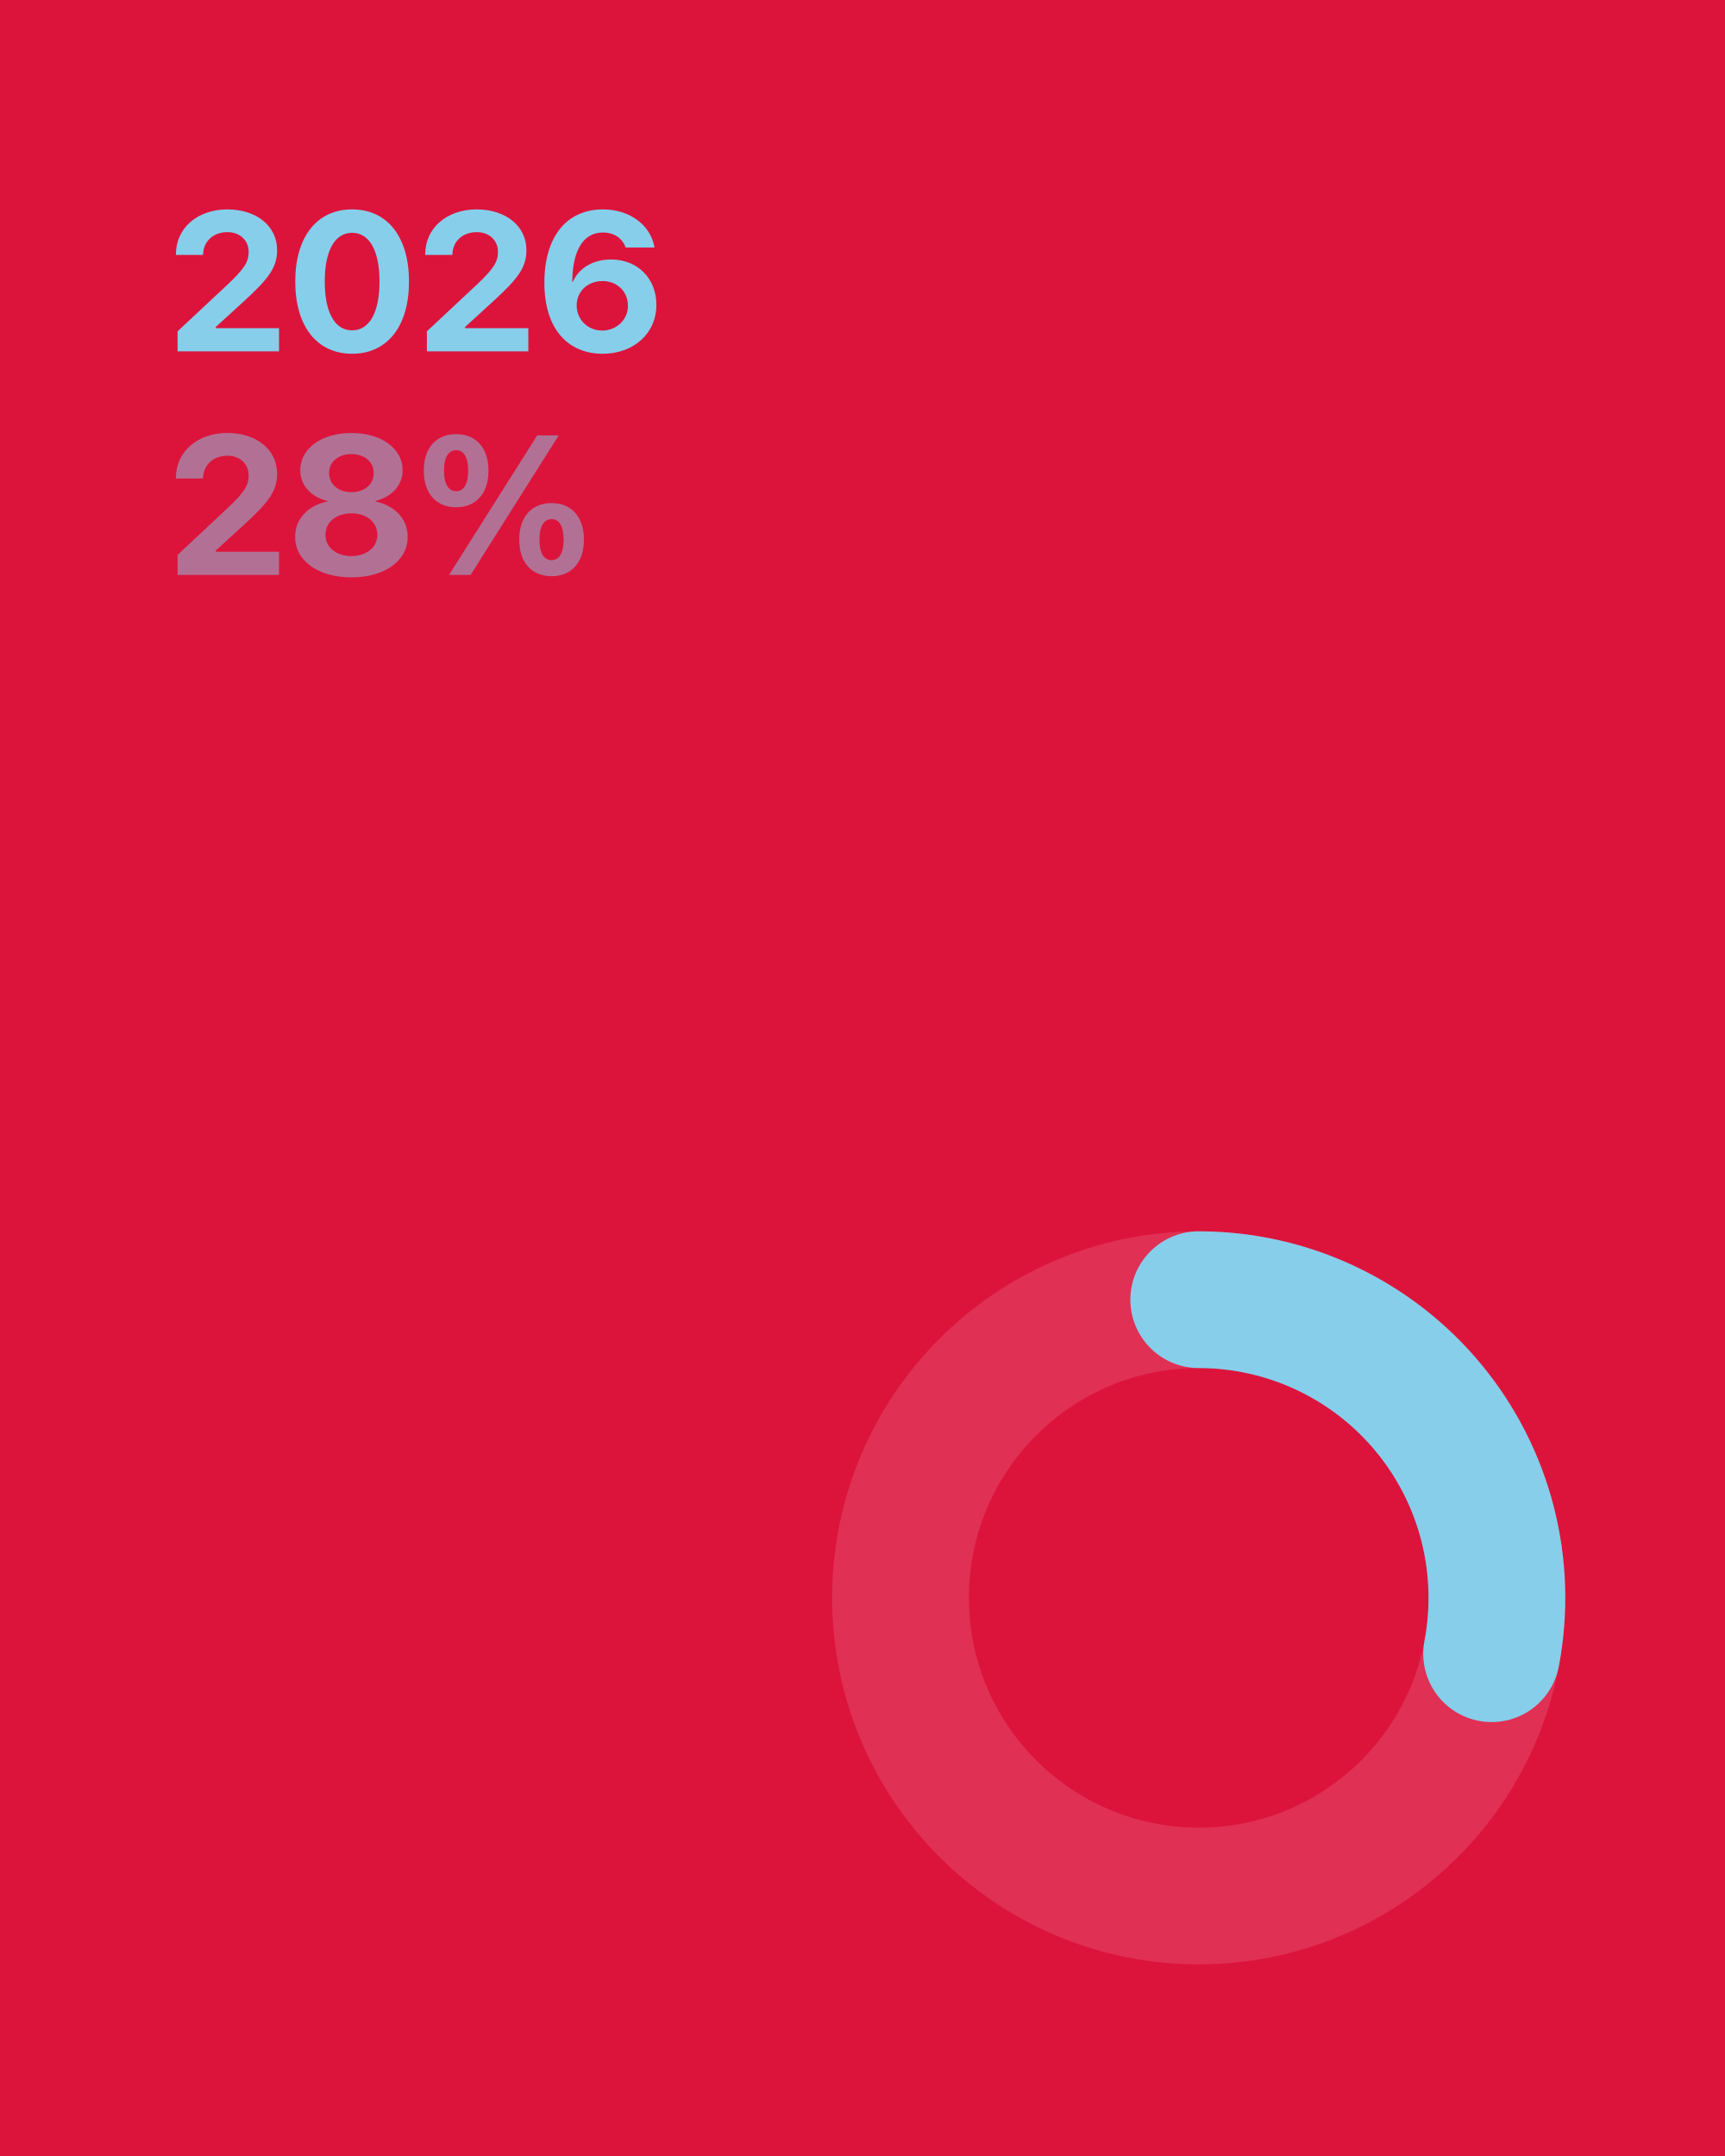
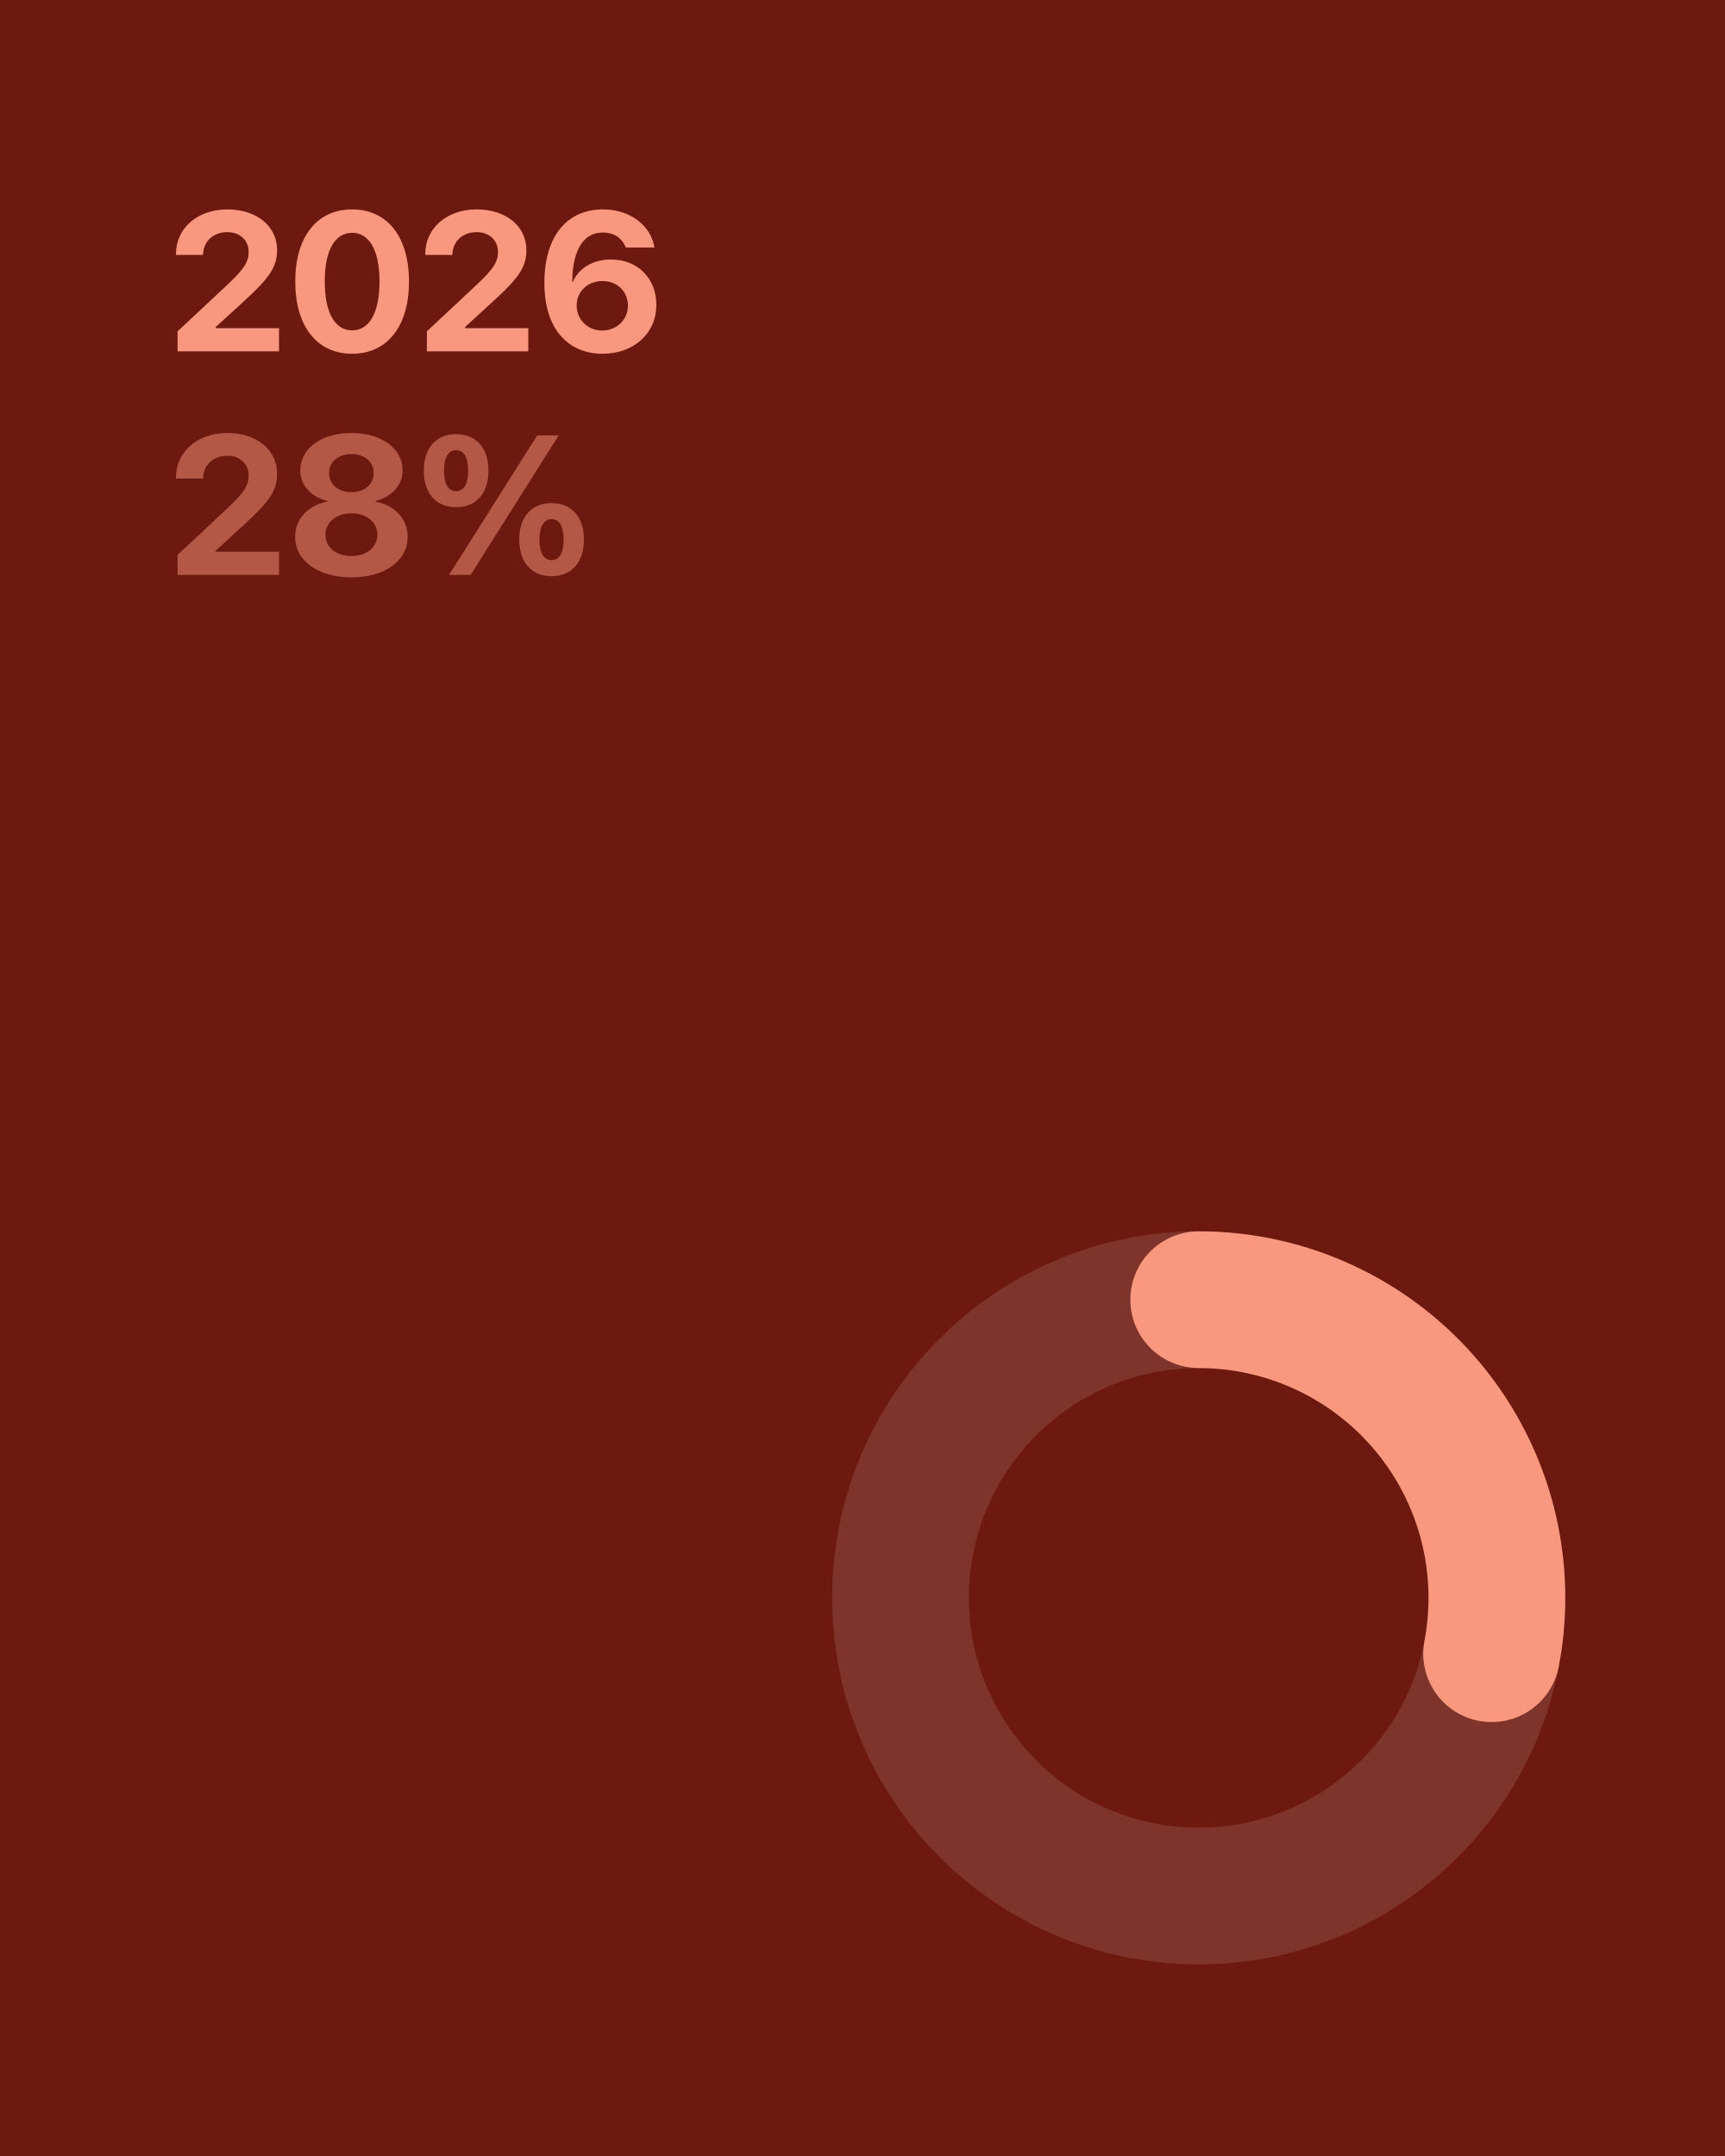
<svg xmlns="http://www.w3.org/2000/svg" viewBox="0 0 1080 1350" width="1080" height="1350">
-   <rect width="1080" height="1350" fill="#DC143C" />
+   <rect width="1080" height="1350" fill="#6D190F" />
  <circle opacity="0.12" cx="750.5" cy="1000.5" r="186.692" fill="none" stroke="#FFFFFF" stroke-width="85.617" />
-   <path d="M750.5 813.808 A186.692 186.692 0 0 1 933.885 1035.483" fill="none" stroke="#87CEEB" stroke-width="85.617" stroke-linecap="round" stroke-linejoin="round" />
-   <path d="M111.18 220L174.69 220L174.69 205.47L135.09 205.47L135.09 204.74L153.38 188.03C168.45 174.17 173.48 167.26 173.48 156.67L173.48 156.55C173.48 141.65 160.76 131.12 142.30 131.12C123.83 131.12 110.15 142.68 110.15 159.15L110.15 159.63L127.10 159.63L127.16 159.09C127.40 151.22 133.46 145.35 142.42 145.35C150.17 145.35 155.62 150.43 155.68 157.58L155.68 157.70C155.68 163.75 153.32 168.05 142.05 178.59L111.18 207.47ZM220.46 221.51C242.62 221.51 256.06 204.14 256.06 176.35L256.06 176.22C256.06 148.43 242.62 131.12 220.46 131.12C198.30 131.12 184.86 148.43 184.86 176.22L184.86 176.35C184.86 204.14 198.30 221.51 220.46 221.51ZM220.46 206.86C209.56 206.86 203.33 195.54 203.33 176.35L203.33 176.22C203.33 157.03 209.56 145.77 220.46 145.77C231.36 145.77 237.60 157.03 237.60 176.22L237.60 176.35C237.60 195.54 231.36 206.86 220.46 206.86ZM267.27 220L330.78 220L330.78 205.47L291.18 205.47L291.18 204.74L309.47 188.03C324.54 174.17 329.57 167.26 329.57 156.67L329.57 156.55C329.57 141.65 316.85 131.12 298.39 131.12C279.92 131.12 266.24 142.68 266.24 159.15L266.24 159.63L283.19 159.63L283.25 159.09C283.49 151.22 289.55 145.35 298.51 145.35C306.26 145.35 311.71 150.43 311.77 157.58L311.77 157.70C311.77 163.75 309.41 168.05 298.14 178.59L267.27 207.47ZM377.28 221.51C396.71 221.51 410.94 208.80 410.94 190.94L410.94 190.82C410.94 174.47 399.38 162.48 382.49 162.48C370.68 162.48 362.08 168.41 358.63 176.53L358.27 176.53C358.27 175.62 358.33 174.41 358.39 173.20C359.05 157.76 364.63 145.59 377.40 145.59C384.54 145.59 389.39 149.16 391.57 154.43L391.75 154.97L409.79 154.97L409.67 154.37C407.07 140.87 394.35 131.12 377.46 131.12C354.70 131.12 340.83 148.31 340.83 176.95L340.83 177.07C340.83 206.68 356.21 221.51 377.28 221.51ZM361.05 191.36L361.05 191.24C361.05 182.34 368.08 175.98 377.22 175.98C386.30 175.98 393.14 182.40 393.14 191.48L393.14 191.60C393.14 200.20 385.94 206.98 377.04 206.98C368.08 206.98 361.05 200.14 361.05 191.36Z" fill="#87CEEB" />
-   <path d="M111.18 360L174.69 360L174.69 345.47L135.09 345.47L135.09 344.74L153.38 328.03C168.45 314.17 173.48 307.26 173.48 296.67L173.48 296.55C173.48 281.65 160.76 271.12 142.30 271.12C123.83 271.12 110.15 282.68 110.15 299.15L110.15 299.63L127.10 299.63L127.16 299.09C127.40 291.22 133.46 285.35 142.42 285.35C150.17 285.35 155.62 290.43 155.68 297.58L155.68 297.70C155.68 303.75 153.32 308.05 142.05 318.59L111.18 347.47ZM220.04 361.51C240.87 361.51 255.22 351.16 255.22 336.14L255.22 336.02C255.22 324.70 246.80 316.35 235.12 314.04L235.12 313.68C245.17 311.20 252.07 303.87 252.07 294.55L252.07 294.43C252.07 280.93 238.87 271.12 220.04 271.12C201.15 271.12 188.01 280.93 188.01 294.43L188.01 294.55C188.01 303.87 194.85 311.20 204.96 313.68L204.96 314.04C193.22 316.35 184.80 324.70 184.80 336.02L184.80 336.14C184.80 351.16 199.21 361.51 220.04 361.51ZM220.04 308.17C211.80 308.17 206.05 303.27 206.05 296.24L206.05 296.12C206.05 289.16 211.87 284.32 220.04 284.32C228.21 284.32 233.96 289.16 233.96 296.12L233.96 296.24C233.96 303.27 228.27 308.17 220.04 308.17ZM220.04 348.19C210.47 348.19 203.75 342.62 203.75 334.93L203.75 334.81C203.75 327.06 210.41 321.43 220.04 321.43C229.67 321.43 236.27 327.06 236.27 334.81L236.27 334.93C236.27 342.62 229.54 348.19 220.04 348.19ZM285.61 317.62C298.14 317.62 305.83 308.84 305.83 294.73L305.83 294.67C305.83 280.62 298.14 271.84 285.61 271.84C273.02 271.84 265.33 280.62 265.33 294.67L265.33 294.73C265.33 308.84 273.02 317.62 285.61 317.62ZM294.63 360L349.79 272.63L336.35 272.63L281.13 360ZM285.61 307.57C280.71 307.57 277.98 303.03 277.98 294.73L277.98 294.67C277.98 286.44 280.71 281.89 285.61 281.89C290.46 281.89 293.12 286.44 293.12 294.67L293.12 294.73C293.12 303.03 290.46 307.57 285.61 307.57ZM345.37 360.79C357.90 360.79 365.59 352.01 365.59 337.90L365.59 337.84C365.59 323.79 357.90 315.01 345.37 315.01C332.78 315.01 325.09 323.79 325.09 337.84L325.09 337.90C325.09 352.01 332.78 360.79 345.37 360.79ZM345.37 350.74C340.47 350.74 337.74 346.20 337.74 337.90L337.74 337.84C337.74 329.61 340.47 325.06 345.37 325.06C350.21 325.06 352.88 329.61 352.88 337.84L352.88 337.90C352.88 346.20 350.21 350.74 345.37 350.74Z" fill="#87CEEB" opacity="0.5" />
+   <path d="M750.5 813.808 A186.692 186.692 0 0 1 933.885 1035.483" fill="none" stroke="#F9987E" stroke-width="85.617" stroke-linecap="round" stroke-linejoin="round" />
+   <path d="M111.18 220L174.69 220L174.69 205.47L135.09 205.47L135.09 204.74L153.38 188.03C168.45 174.17 173.48 167.26 173.48 156.67L173.48 156.55C173.48 141.65 160.76 131.12 142.30 131.12C123.83 131.12 110.15 142.68 110.15 159.15L110.15 159.63L127.10 159.63L127.16 159.09C127.40 151.22 133.46 145.35 142.42 145.35C150.17 145.35 155.62 150.43 155.68 157.58L155.68 157.70C155.68 163.75 153.32 168.05 142.05 178.59L111.18 207.47ZM220.46 221.51C242.62 221.51 256.06 204.14 256.06 176.35L256.06 176.22C256.06 148.43 242.62 131.12 220.46 131.12C198.30 131.12 184.86 148.43 184.86 176.22L184.86 176.35C184.86 204.14 198.30 221.51 220.46 221.51ZM220.46 206.86C209.56 206.86 203.33 195.54 203.33 176.35L203.33 176.22C203.33 157.03 209.56 145.77 220.46 145.77C231.36 145.77 237.60 157.03 237.60 176.22L237.60 176.35C237.60 195.54 231.36 206.86 220.46 206.86ZM267.27 220L330.78 220L330.78 205.47L291.18 205.47L291.18 204.74L309.47 188.03C324.54 174.17 329.57 167.26 329.57 156.67L329.57 156.55C329.57 141.65 316.85 131.12 298.39 131.12C279.92 131.12 266.24 142.68 266.24 159.15L266.24 159.63L283.19 159.63L283.25 159.09C283.49 151.22 289.55 145.35 298.51 145.35C306.26 145.35 311.71 150.43 311.77 157.58L311.77 157.70C311.77 163.75 309.41 168.05 298.14 178.59L267.27 207.47ZM377.28 221.51C396.71 221.51 410.94 208.80 410.94 190.94L410.94 190.82C410.94 174.47 399.38 162.48 382.49 162.48C370.68 162.48 362.08 168.41 358.63 176.53L358.27 176.53C358.27 175.62 358.33 174.41 358.39 173.20C359.05 157.76 364.63 145.59 377.40 145.59C384.54 145.59 389.39 149.16 391.57 154.43L391.75 154.97L409.79 154.97L409.67 154.37C407.07 140.87 394.35 131.12 377.46 131.12C354.70 131.12 340.83 148.31 340.83 176.95L340.83 177.07C340.83 206.68 356.21 221.51 377.28 221.51ZM361.05 191.36L361.05 191.24C361.05 182.34 368.08 175.98 377.22 175.98C386.30 175.98 393.14 182.40 393.14 191.48L393.14 191.60C393.14 200.20 385.94 206.98 377.04 206.98C368.08 206.98 361.05 200.14 361.05 191.36Z" fill="#F9987E" />
+   <path d="M111.18 360L174.69 360L174.69 345.47L135.09 345.47L135.09 344.74L153.38 328.03C168.45 314.17 173.48 307.26 173.48 296.67L173.48 296.55C173.48 281.65 160.76 271.12 142.30 271.12C123.83 271.12 110.15 282.68 110.15 299.15L110.15 299.63L127.10 299.63L127.16 299.09C127.40 291.22 133.46 285.35 142.42 285.35C150.17 285.35 155.62 290.43 155.68 297.58L155.68 297.70C155.68 303.75 153.32 308.05 142.05 318.59L111.18 347.47ZM220.04 361.51C240.87 361.51 255.22 351.16 255.22 336.14L255.22 336.02C255.22 324.70 246.80 316.35 235.12 314.04L235.12 313.68C245.17 311.20 252.07 303.87 252.07 294.55L252.07 294.43C252.07 280.93 238.87 271.12 220.04 271.12C201.15 271.12 188.01 280.93 188.01 294.43L188.01 294.55C188.01 303.87 194.85 311.20 204.96 313.68L204.96 314.04C193.22 316.35 184.80 324.70 184.80 336.02L184.80 336.14C184.80 351.16 199.21 361.51 220.04 361.51ZM220.04 308.17C211.80 308.17 206.05 303.27 206.05 296.24L206.05 296.12C206.05 289.16 211.87 284.32 220.04 284.32C228.21 284.32 233.96 289.16 233.96 296.12L233.96 296.24C233.96 303.27 228.27 308.17 220.04 308.17ZM220.04 348.19C210.47 348.19 203.75 342.62 203.75 334.93L203.75 334.81C203.75 327.06 210.41 321.43 220.04 321.43C229.67 321.43 236.27 327.06 236.27 334.81L236.27 334.93C236.27 342.62 229.54 348.19 220.04 348.19ZM285.61 317.62C298.14 317.62 305.83 308.84 305.83 294.73L305.83 294.67C305.83 280.62 298.14 271.84 285.61 271.84C273.02 271.84 265.33 280.62 265.33 294.67L265.33 294.73C265.33 308.84 273.02 317.62 285.61 317.62ZM294.63 360L349.79 272.63L336.35 272.63L281.13 360ZM285.61 307.57C280.71 307.57 277.98 303.03 277.98 294.73L277.98 294.67C277.98 286.44 280.71 281.89 285.61 281.89C290.46 281.89 293.12 286.44 293.12 294.67L293.12 294.73C293.12 303.03 290.46 307.57 285.61 307.57ZM345.37 360.79C357.90 360.79 365.59 352.01 365.59 337.90L365.59 337.84C365.59 323.79 357.90 315.01 345.37 315.01C332.78 315.01 325.09 323.79 325.09 337.84L325.09 337.90C325.09 352.01 332.78 360.79 345.37 360.79ZM345.37 350.74C340.47 350.74 337.74 346.20 337.74 337.90L337.74 337.84C337.74 329.61 340.47 325.06 345.37 325.06C350.21 325.06 352.88 329.61 352.88 337.84L352.88 337.90C352.88 346.20 350.21 350.74 345.37 350.74Z" fill="#F9987E" opacity="0.5" />
</svg>
